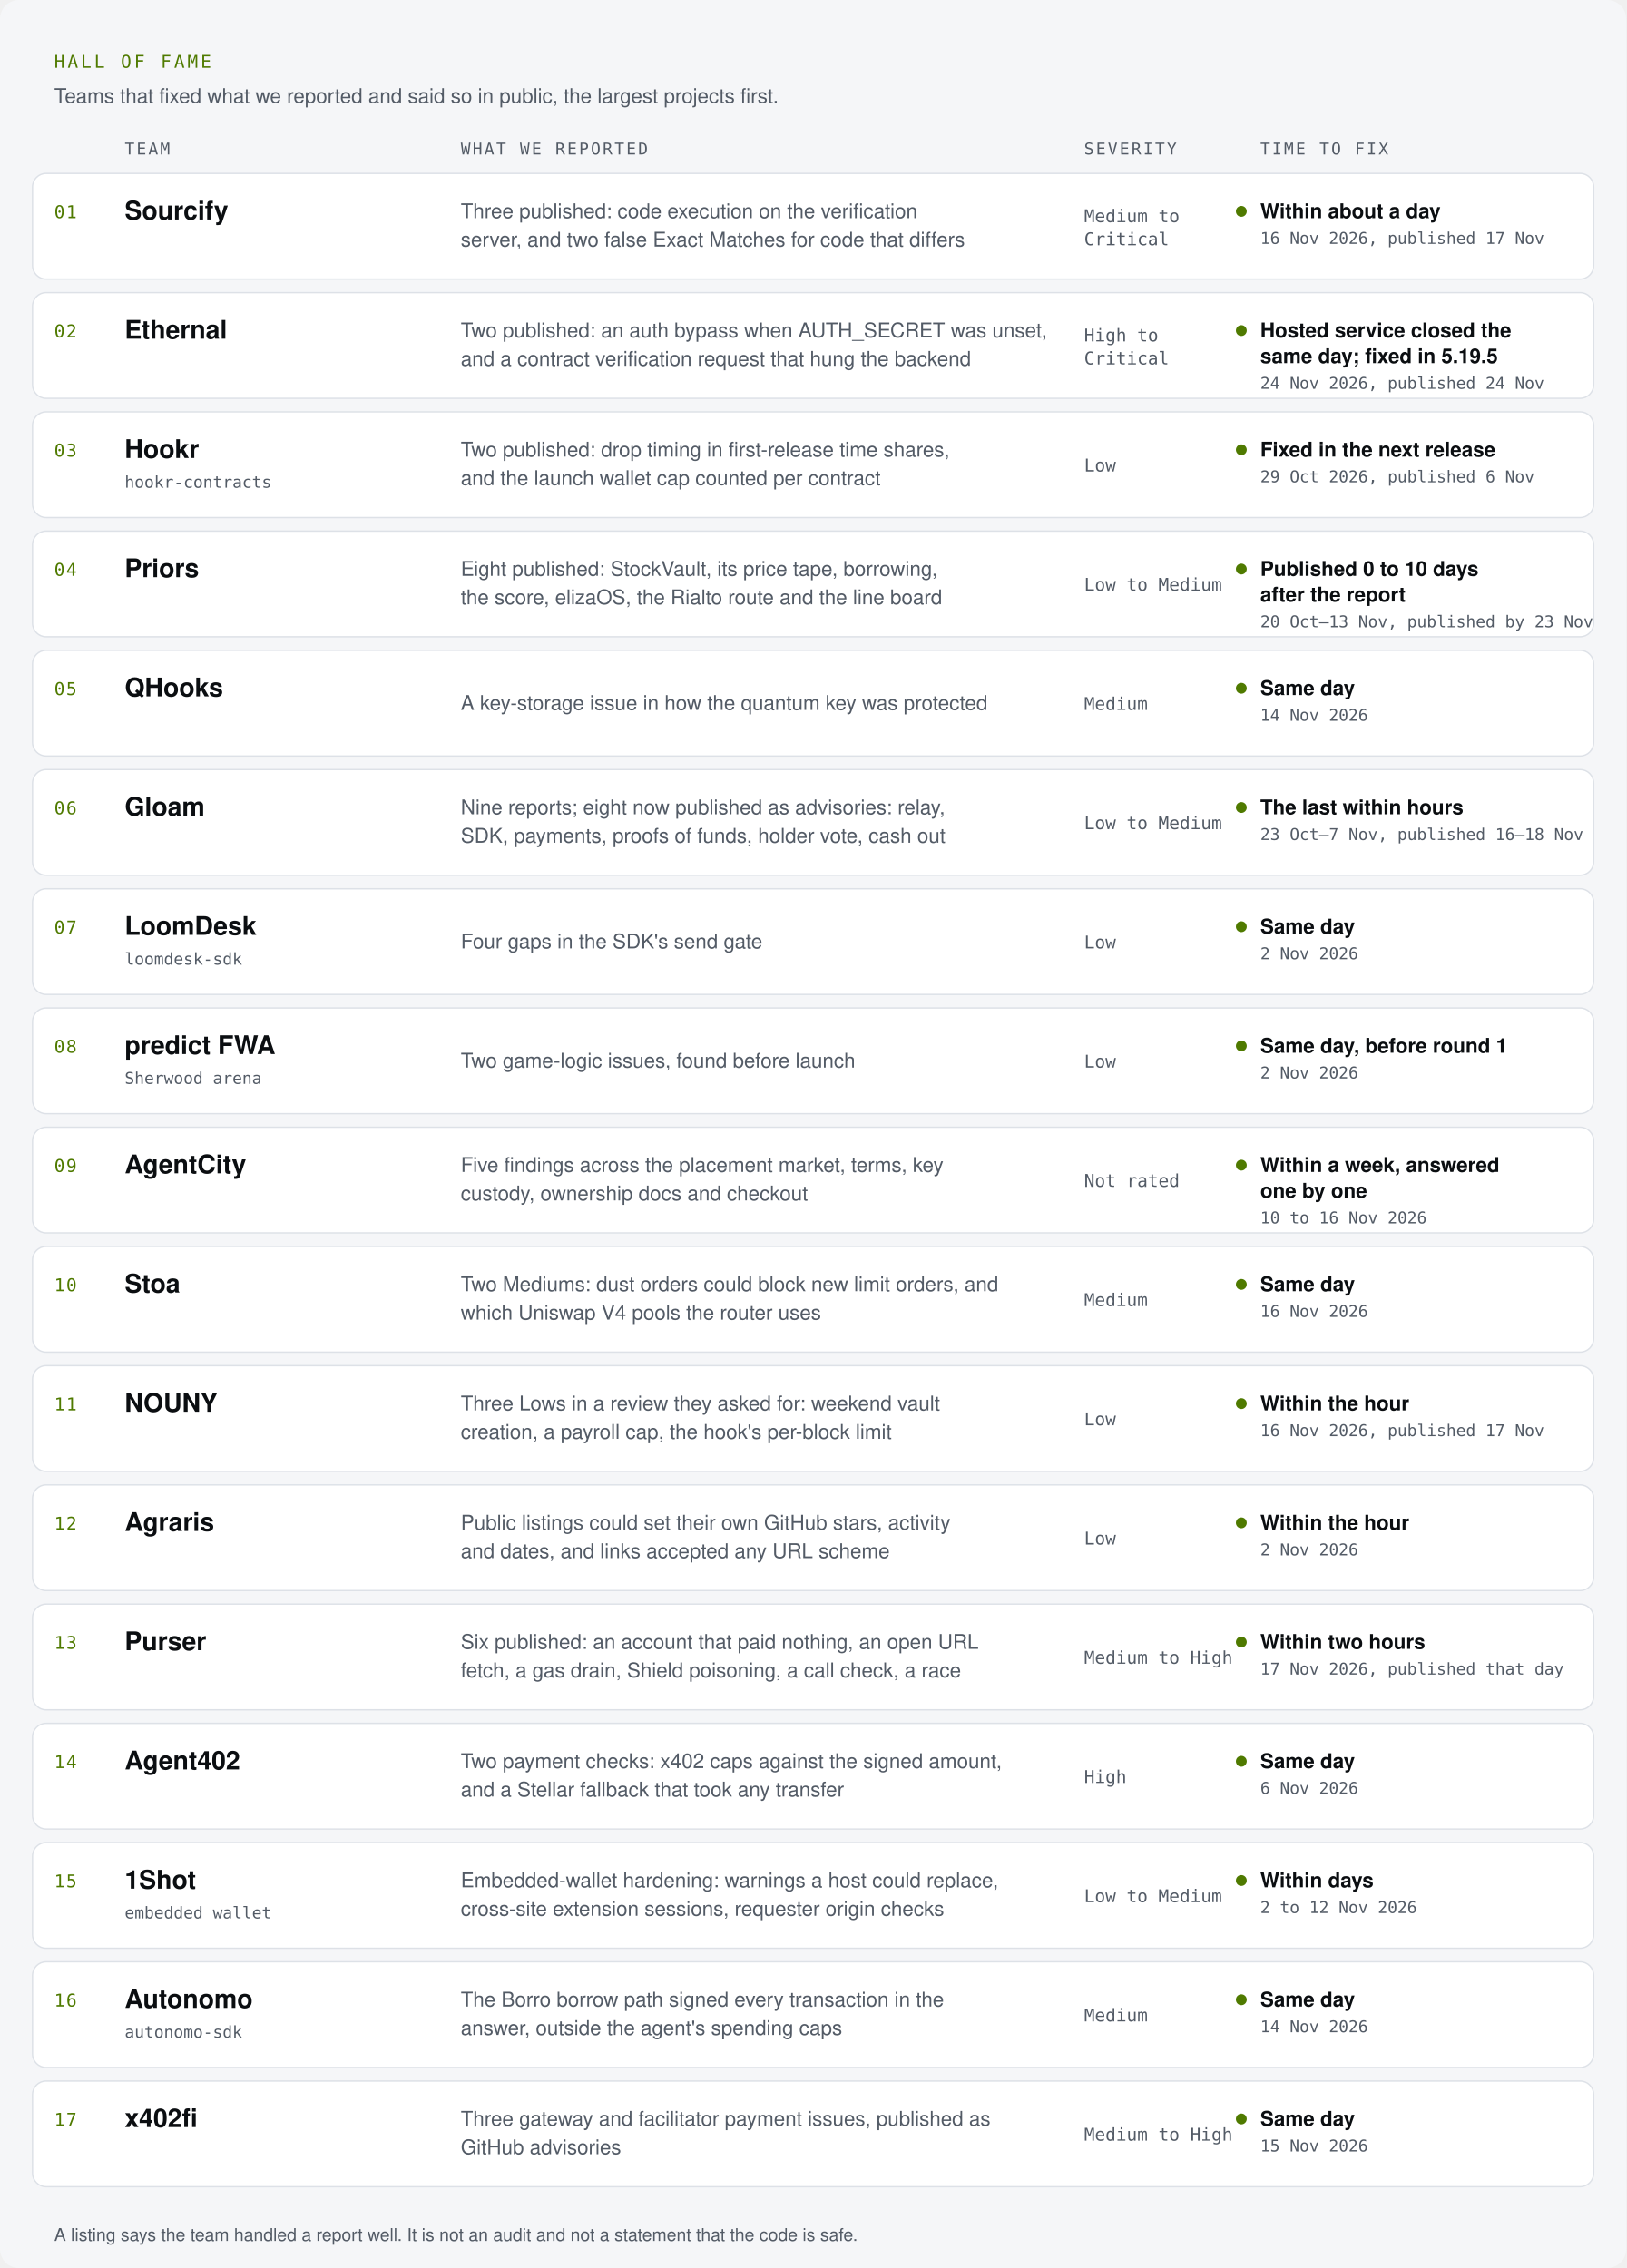
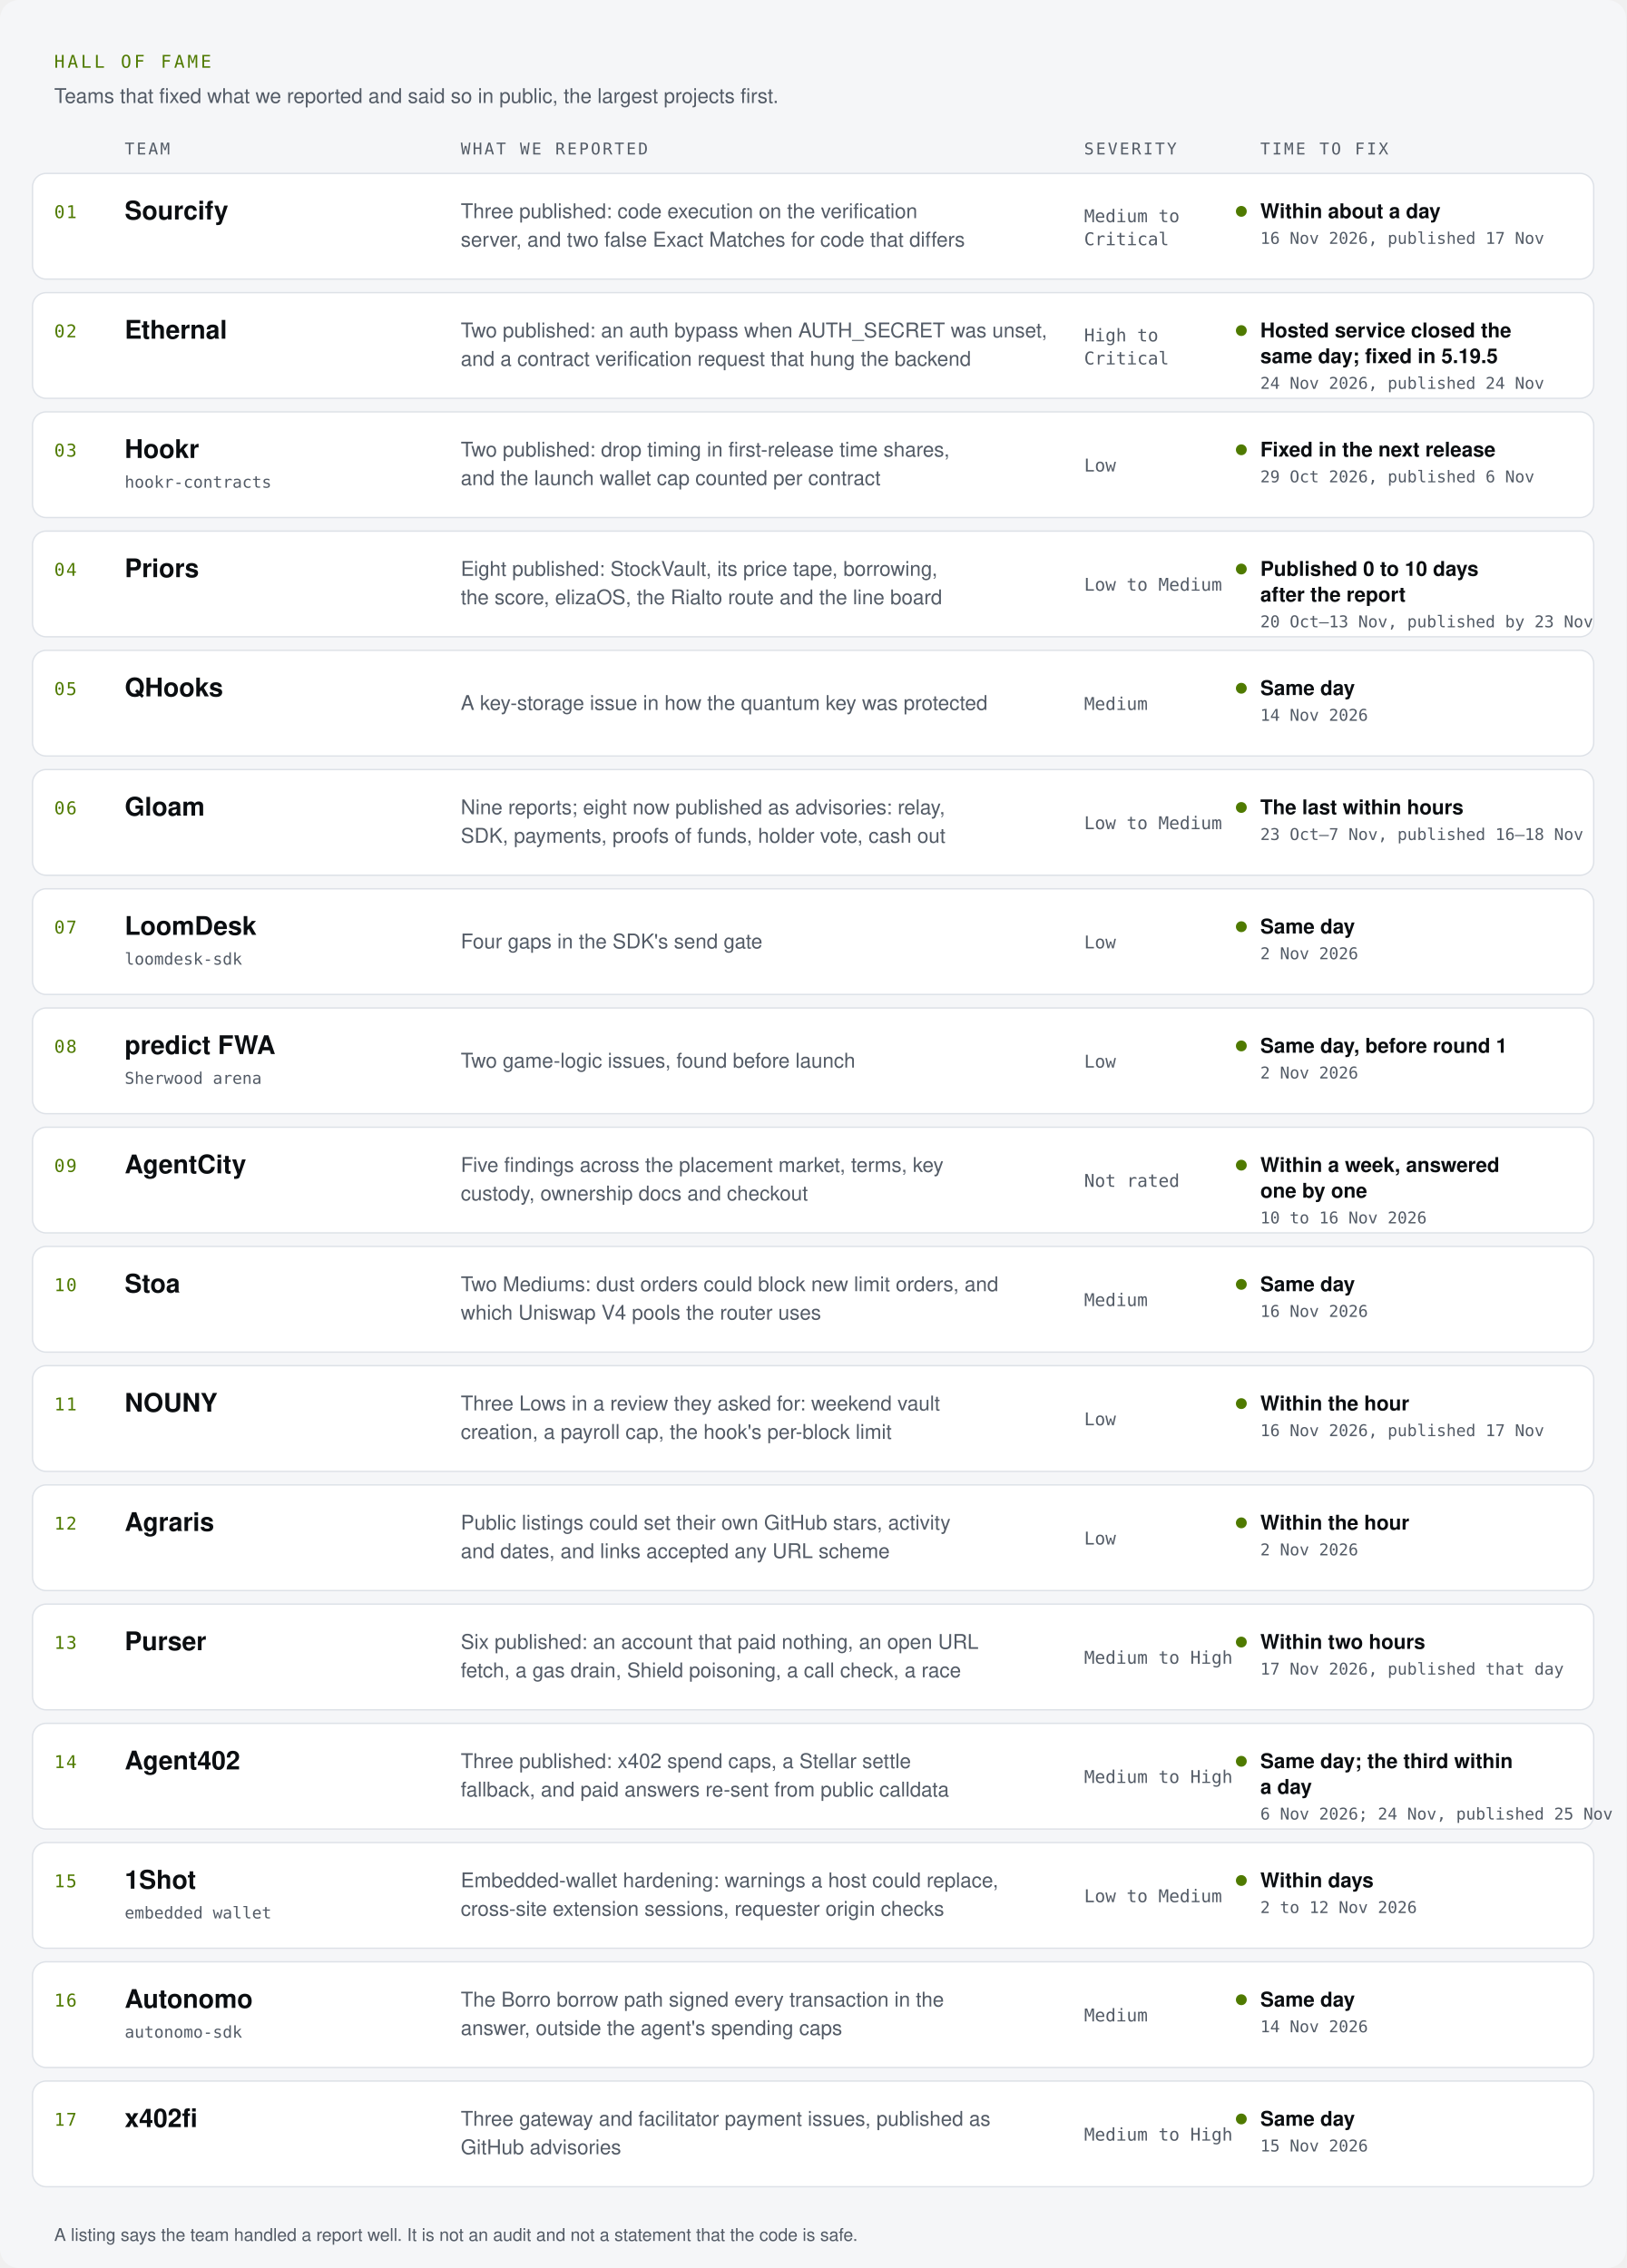
- <svg xmlns="http://www.w3.org/2000/svg" width="1200" height="1674" viewBox="0 0 1200 1674" role="img" aria-label="Hall of fame: Sourcify, within about a day; Ethernal, hosted service closed the same day; fixed in 5.19.5; Hookr, fixed in the next release; Priors, published 0 to 10 days after the report; QHooks, same day; Gloam, the last within hours; LoomDesk, same day; predict FWA, same day, before round 1; AgentCity, within a week, answered one by one; Stoa, same day; NOUNY, within the hour; Agraris, within the hour; Purser, within two hours; Agent402, same day; 1Shot, within days; Autonomo, same day; x402fi, same day">
+ <svg xmlns="http://www.w3.org/2000/svg" width="1200" height="1674" viewBox="0 0 1200 1674" role="img" aria-label="Hall of fame: Sourcify, within about a day; Ethernal, hosted service closed the same day; fixed in 5.19.5; Hookr, fixed in the next release; Priors, published 0 to 10 days after the report; QHooks, same day; Gloam, the last within hours; LoomDesk, same day; predict FWA, same day, before round 1; AgentCity, within a week, answered one by one; Stoa, same day; NOUNY, within the hour; Agraris, within the hour; Purser, within two hours; Agent402, same day; the third within a day; 1Shot, within days; Autonomo, same day; x402fi, same day">
  <style>.p{animation:pulse 3.5s ease-in-out infinite}@keyframes pulse{50%{opacity:.35}}@media (prefers-reduced-motion: reduce){*{animation:none!important}}</style>
  <rect width="1200" height="1674" rx="14" fill="#F5F6F8" />
  <text x="40" y="50" font-family="ui-monospace,SFMono-Regular,'SF Mono',Menlo,Consolas,monospace" font-size="13" letter-spacing="2" fill="#4F7A00">HALL OF FAME</text>
  <text x="40" y="76" font-family="-apple-system,BlinkMacSystemFont,'Segoe UI',Helvetica,Arial,sans-serif" font-size="15" fill="#535B66">Teams that fixed what we reported and said so in public, the largest projects first.</text>
  <text x="92" y="114" font-family="ui-monospace,SFMono-Regular,'SF Mono',Menlo,Consolas,monospace" font-size="12" letter-spacing="1.5" fill="#535B66">TEAM</text>
  <text x="340" y="114" font-family="ui-monospace,SFMono-Regular,'SF Mono',Menlo,Consolas,monospace" font-size="12" letter-spacing="1.5" fill="#535B66">WHAT WE REPORTED</text>
  <text x="800" y="114" font-family="ui-monospace,SFMono-Regular,'SF Mono',Menlo,Consolas,monospace" font-size="12" letter-spacing="1.5" fill="#535B66">SEVERITY</text>
  <text x="930" y="114" font-family="ui-monospace,SFMono-Regular,'SF Mono',Menlo,Consolas,monospace" font-size="12" letter-spacing="1.5" fill="#535B66">TIME TO FIX</text>
  <g>
    <rect x="24" y="128" width="1152" height="78" rx="10" fill="#FFFFFF" stroke="#DDE1E7" />
    <text x="40" y="161" font-family="ui-monospace,SFMono-Regular,'SF Mono',Menlo,Consolas,monospace" font-size="13" letter-spacing="1" fill="#4F7A00">01</text>
    <text x="92" y="162" font-family="-apple-system,BlinkMacSystemFont,'Segoe UI',Helvetica,Arial,sans-serif" font-size="19" font-weight="700" fill="#0B0E11">Sourcify</text>
    <text x="340" y="161" text-anchor="start" font-family="-apple-system,BlinkMacSystemFont,'Segoe UI',Helvetica,Arial,sans-serif" font-size="15" font-weight="400" fill="#535B66">Three published: code execution on the verification</text>
    <text x="340" y="182" text-anchor="start" font-family="-apple-system,BlinkMacSystemFont,'Segoe UI',Helvetica,Arial,sans-serif" font-size="15" font-weight="400" fill="#535B66">server, and two false Exact Matches for code that differs</text>
    <text x="800" y="164" text-anchor="start" font-family="ui-monospace,SFMono-Regular,'SF Mono',Menlo,Consolas,monospace" font-size="13" font-weight="400" fill="#535B66">Medium to</text>
    <text x="800" y="181" text-anchor="start" font-family="ui-monospace,SFMono-Regular,'SF Mono',Menlo,Consolas,monospace" font-size="13" font-weight="400" fill="#535B66">Critical</text>
    <circle class="p" style="animation-delay:-0.0s" cx="916" cy="156" r="4" fill="#4F7A00" />
    <text x="930" y="161" text-anchor="start" font-family="-apple-system,BlinkMacSystemFont,'Segoe UI',Helvetica,Arial,sans-serif" font-size="15" font-weight="600" fill="#0B0E11">Within about a day</text>
    <text x="930" y="180" font-family="ui-monospace,SFMono-Regular,'SF Mono',Menlo,Consolas,monospace" font-size="12" fill="#535B66">16 Nov 2026, published 17 Nov</text>
  </g>
  <g>
    <rect x="24" y="216" width="1152" height="78" rx="10" fill="#FFFFFF" stroke="#DDE1E7" />
    <text x="40" y="249" font-family="ui-monospace,SFMono-Regular,'SF Mono',Menlo,Consolas,monospace" font-size="13" letter-spacing="1" fill="#4F7A00">02</text>
    <text x="92" y="250" font-family="-apple-system,BlinkMacSystemFont,'Segoe UI',Helvetica,Arial,sans-serif" font-size="19" font-weight="700" fill="#0B0E11">Ethernal</text>
    <text x="340" y="249" text-anchor="start" font-family="-apple-system,BlinkMacSystemFont,'Segoe UI',Helvetica,Arial,sans-serif" font-size="15" font-weight="400" fill="#535B66">Two published: an auth bypass when AUTH_SECRET was unset,</text>
    <text x="340" y="270" text-anchor="start" font-family="-apple-system,BlinkMacSystemFont,'Segoe UI',Helvetica,Arial,sans-serif" font-size="15" font-weight="400" fill="#535B66">and a contract verification request that hung the backend</text>
    <text x="800" y="252" text-anchor="start" font-family="ui-monospace,SFMono-Regular,'SF Mono',Menlo,Consolas,monospace" font-size="13" font-weight="400" fill="#535B66">High to</text>
    <text x="800" y="269" text-anchor="start" font-family="ui-monospace,SFMono-Regular,'SF Mono',Menlo,Consolas,monospace" font-size="13" font-weight="400" fill="#535B66">Critical</text>
    <circle class="p" style="animation-delay:-0.7s" cx="916" cy="244" r="4" fill="#4F7A00" />
    <text x="930" y="249" text-anchor="start" font-family="-apple-system,BlinkMacSystemFont,'Segoe UI',Helvetica,Arial,sans-serif" font-size="15" font-weight="600" fill="#0B0E11">Hosted service closed the</text>
    <text x="930" y="268" text-anchor="start" font-family="-apple-system,BlinkMacSystemFont,'Segoe UI',Helvetica,Arial,sans-serif" font-size="15" font-weight="600" fill="#0B0E11">same day; fixed in 5.19.5</text>
    <text x="930" y="287" font-family="ui-monospace,SFMono-Regular,'SF Mono',Menlo,Consolas,monospace" font-size="12" fill="#535B66">24 Nov 2026, published 24 Nov</text>
  </g>
  <g>
    <rect x="24" y="304" width="1152" height="78" rx="10" fill="#FFFFFF" stroke="#DDE1E7" />
    <text x="40" y="337" font-family="ui-monospace,SFMono-Regular,'SF Mono',Menlo,Consolas,monospace" font-size="13" letter-spacing="1" fill="#4F7A00">03</text>
    <text x="92" y="338" font-family="-apple-system,BlinkMacSystemFont,'Segoe UI',Helvetica,Arial,sans-serif" font-size="19" font-weight="700" fill="#0B0E11">Hookr</text>
    <text x="92" y="360" font-family="ui-monospace,SFMono-Regular,'SF Mono',Menlo,Consolas,monospace" font-size="12" fill="#535B66">hookr-contracts</text>
    <text x="340" y="337" text-anchor="start" font-family="-apple-system,BlinkMacSystemFont,'Segoe UI',Helvetica,Arial,sans-serif" font-size="15" font-weight="400" fill="#535B66">Two published: drop timing in first-release time shares,</text>
    <text x="340" y="358" text-anchor="start" font-family="-apple-system,BlinkMacSystemFont,'Segoe UI',Helvetica,Arial,sans-serif" font-size="15" font-weight="400" fill="#535B66">and the launch wallet cap counted per contract</text>
    <text x="800" y="348" text-anchor="start" font-family="ui-monospace,SFMono-Regular,'SF Mono',Menlo,Consolas,monospace" font-size="13" font-weight="400" fill="#535B66">Low</text>
    <circle class="p" style="animation-delay:-1.4s" cx="916" cy="332" r="4" fill="#4F7A00" />
    <text x="930" y="337" text-anchor="start" font-family="-apple-system,BlinkMacSystemFont,'Segoe UI',Helvetica,Arial,sans-serif" font-size="15" font-weight="600" fill="#0B0E11">Fixed in the next release</text>
    <text x="930" y="356" font-family="ui-monospace,SFMono-Regular,'SF Mono',Menlo,Consolas,monospace" font-size="12" fill="#535B66">29 Oct 2026, published 6 Nov</text>
  </g>
  <g>
    <rect x="24" y="392" width="1152" height="78" rx="10" fill="#FFFFFF" stroke="#DDE1E7" />
    <text x="40" y="425" font-family="ui-monospace,SFMono-Regular,'SF Mono',Menlo,Consolas,monospace" font-size="13" letter-spacing="1" fill="#4F7A00">04</text>
    <text x="92" y="426" font-family="-apple-system,BlinkMacSystemFont,'Segoe UI',Helvetica,Arial,sans-serif" font-size="19" font-weight="700" fill="#0B0E11">Priors</text>
    <text x="340" y="425" text-anchor="start" font-family="-apple-system,BlinkMacSystemFont,'Segoe UI',Helvetica,Arial,sans-serif" font-size="15" font-weight="400" fill="#535B66">Eight published: StockVault, its price tape, borrowing,</text>
    <text x="340" y="446" text-anchor="start" font-family="-apple-system,BlinkMacSystemFont,'Segoe UI',Helvetica,Arial,sans-serif" font-size="15" font-weight="400" fill="#535B66">the score, elizaOS, the Rialto route and the line board</text>
    <text x="800" y="436" text-anchor="start" font-family="ui-monospace,SFMono-Regular,'SF Mono',Menlo,Consolas,monospace" font-size="13" font-weight="400" fill="#535B66">Low to Medium</text>
    <circle class="p" style="animation-delay:-2.1s" cx="916" cy="420" r="4" fill="#4F7A00" />
    <text x="930" y="425" text-anchor="start" font-family="-apple-system,BlinkMacSystemFont,'Segoe UI',Helvetica,Arial,sans-serif" font-size="15" font-weight="600" fill="#0B0E11">Published 0 to 10 days</text>
    <text x="930" y="444" text-anchor="start" font-family="-apple-system,BlinkMacSystemFont,'Segoe UI',Helvetica,Arial,sans-serif" font-size="15" font-weight="600" fill="#0B0E11">after the report</text>
    <text x="930" y="463" font-family="ui-monospace,SFMono-Regular,'SF Mono',Menlo,Consolas,monospace" font-size="12" fill="#535B66">20 Oct–13 Nov, published by 23 Nov</text>
  </g>
  <g>
    <rect x="24" y="480" width="1152" height="78" rx="10" fill="#FFFFFF" stroke="#DDE1E7" />
    <text x="40" y="513" font-family="ui-monospace,SFMono-Regular,'SF Mono',Menlo,Consolas,monospace" font-size="13" letter-spacing="1" fill="#4F7A00">05</text>
    <text x="92" y="514" font-family="-apple-system,BlinkMacSystemFont,'Segoe UI',Helvetica,Arial,sans-serif" font-size="19" font-weight="700" fill="#0B0E11">QHooks</text>
    <text x="340" y="524" text-anchor="start" font-family="-apple-system,BlinkMacSystemFont,'Segoe UI',Helvetica,Arial,sans-serif" font-size="15" font-weight="400" fill="#535B66">A key-storage issue in how the quantum key was protected</text>
    <text x="800" y="524" text-anchor="start" font-family="ui-monospace,SFMono-Regular,'SF Mono',Menlo,Consolas,monospace" font-size="13" font-weight="400" fill="#535B66">Medium</text>
    <circle class="p" style="animation-delay:-2.8s" cx="916" cy="508" r="4" fill="#4F7A00" />
    <text x="930" y="513" text-anchor="start" font-family="-apple-system,BlinkMacSystemFont,'Segoe UI',Helvetica,Arial,sans-serif" font-size="15" font-weight="600" fill="#0B0E11">Same day</text>
    <text x="930" y="532" font-family="ui-monospace,SFMono-Regular,'SF Mono',Menlo,Consolas,monospace" font-size="12" fill="#535B66">14 Nov 2026</text>
  </g>
  <g>
    <rect x="24" y="568" width="1152" height="78" rx="10" fill="#FFFFFF" stroke="#DDE1E7" />
    <text x="40" y="601" font-family="ui-monospace,SFMono-Regular,'SF Mono',Menlo,Consolas,monospace" font-size="13" letter-spacing="1" fill="#4F7A00">06</text>
    <text x="92" y="602" font-family="-apple-system,BlinkMacSystemFont,'Segoe UI',Helvetica,Arial,sans-serif" font-size="19" font-weight="700" fill="#0B0E11">Gloam</text>
    <text x="340" y="601" text-anchor="start" font-family="-apple-system,BlinkMacSystemFont,'Segoe UI',Helvetica,Arial,sans-serif" font-size="15" font-weight="400" fill="#535B66">Nine reports; eight now published as advisories: relay,</text>
    <text x="340" y="622" text-anchor="start" font-family="-apple-system,BlinkMacSystemFont,'Segoe UI',Helvetica,Arial,sans-serif" font-size="15" font-weight="400" fill="#535B66">SDK, payments, proofs of funds, holder vote, cash out</text>
    <text x="800" y="612" text-anchor="start" font-family="ui-monospace,SFMono-Regular,'SF Mono',Menlo,Consolas,monospace" font-size="13" font-weight="400" fill="#535B66">Low to Medium</text>
    <circle class="p" style="animation-delay:-3.5s" cx="916" cy="596" r="4" fill="#4F7A00" />
    <text x="930" y="601" text-anchor="start" font-family="-apple-system,BlinkMacSystemFont,'Segoe UI',Helvetica,Arial,sans-serif" font-size="15" font-weight="600" fill="#0B0E11">The last within hours</text>
    <text x="930" y="620" font-family="ui-monospace,SFMono-Regular,'SF Mono',Menlo,Consolas,monospace" font-size="12" fill="#535B66">23 Oct–7 Nov, published 16–18 Nov</text>
  </g>
  <g>
    <rect x="24" y="656" width="1152" height="78" rx="10" fill="#FFFFFF" stroke="#DDE1E7" />
    <text x="40" y="689" font-family="ui-monospace,SFMono-Regular,'SF Mono',Menlo,Consolas,monospace" font-size="13" letter-spacing="1" fill="#4F7A00">07</text>
    <text x="92" y="690" font-family="-apple-system,BlinkMacSystemFont,'Segoe UI',Helvetica,Arial,sans-serif" font-size="19" font-weight="700" fill="#0B0E11">LoomDesk</text>
    <text x="92" y="712" font-family="ui-monospace,SFMono-Regular,'SF Mono',Menlo,Consolas,monospace" font-size="12" fill="#535B66">loomdesk-sdk</text>
    <text x="340" y="700" text-anchor="start" font-family="-apple-system,BlinkMacSystemFont,'Segoe UI',Helvetica,Arial,sans-serif" font-size="15" font-weight="400" fill="#535B66">Four gaps in the SDK's send gate</text>
    <text x="800" y="700" text-anchor="start" font-family="ui-monospace,SFMono-Regular,'SF Mono',Menlo,Consolas,monospace" font-size="13" font-weight="400" fill="#535B66">Low</text>
    <circle class="p" style="animation-delay:-4.2s" cx="916" cy="684" r="4" fill="#4F7A00" />
    <text x="930" y="689" text-anchor="start" font-family="-apple-system,BlinkMacSystemFont,'Segoe UI',Helvetica,Arial,sans-serif" font-size="15" font-weight="600" fill="#0B0E11">Same day</text>
    <text x="930" y="708" font-family="ui-monospace,SFMono-Regular,'SF Mono',Menlo,Consolas,monospace" font-size="12" fill="#535B66">2 Nov 2026</text>
  </g>
  <g>
    <rect x="24" y="744" width="1152" height="78" rx="10" fill="#FFFFFF" stroke="#DDE1E7" />
    <text x="40" y="777" font-family="ui-monospace,SFMono-Regular,'SF Mono',Menlo,Consolas,monospace" font-size="13" letter-spacing="1" fill="#4F7A00">08</text>
    <text x="92" y="778" font-family="-apple-system,BlinkMacSystemFont,'Segoe UI',Helvetica,Arial,sans-serif" font-size="19" font-weight="700" fill="#0B0E11">predict FWA</text>
    <text x="92" y="800" font-family="ui-monospace,SFMono-Regular,'SF Mono',Menlo,Consolas,monospace" font-size="12" fill="#535B66">Sherwood arena</text>
    <text x="340" y="788" text-anchor="start" font-family="-apple-system,BlinkMacSystemFont,'Segoe UI',Helvetica,Arial,sans-serif" font-size="15" font-weight="400" fill="#535B66">Two game-logic issues, found before launch</text>
    <text x="800" y="788" text-anchor="start" font-family="ui-monospace,SFMono-Regular,'SF Mono',Menlo,Consolas,monospace" font-size="13" font-weight="400" fill="#535B66">Low</text>
    <circle class="p" style="animation-delay:-4.9s" cx="916" cy="772" r="4" fill="#4F7A00" />
    <text x="930" y="777" text-anchor="start" font-family="-apple-system,BlinkMacSystemFont,'Segoe UI',Helvetica,Arial,sans-serif" font-size="15" font-weight="600" fill="#0B0E11">Same day, before round 1</text>
    <text x="930" y="796" font-family="ui-monospace,SFMono-Regular,'SF Mono',Menlo,Consolas,monospace" font-size="12" fill="#535B66">2 Nov 2026</text>
  </g>
  <g>
    <rect x="24" y="832" width="1152" height="78" rx="10" fill="#FFFFFF" stroke="#DDE1E7" />
    <text x="40" y="865" font-family="ui-monospace,SFMono-Regular,'SF Mono',Menlo,Consolas,monospace" font-size="13" letter-spacing="1" fill="#4F7A00">09</text>
    <text x="92" y="866" font-family="-apple-system,BlinkMacSystemFont,'Segoe UI',Helvetica,Arial,sans-serif" font-size="19" font-weight="700" fill="#0B0E11">AgentCity</text>
    <text x="340" y="865" text-anchor="start" font-family="-apple-system,BlinkMacSystemFont,'Segoe UI',Helvetica,Arial,sans-serif" font-size="15" font-weight="400" fill="#535B66">Five findings across the placement market, terms, key</text>
    <text x="340" y="886" text-anchor="start" font-family="-apple-system,BlinkMacSystemFont,'Segoe UI',Helvetica,Arial,sans-serif" font-size="15" font-weight="400" fill="#535B66">custody, ownership docs and checkout</text>
    <text x="800" y="876" text-anchor="start" font-family="ui-monospace,SFMono-Regular,'SF Mono',Menlo,Consolas,monospace" font-size="13" font-weight="400" fill="#535B66">Not rated</text>
    <circle class="p" style="animation-delay:-5.6s" cx="916" cy="860" r="4" fill="#4F7A00" />
    <text x="930" y="865" text-anchor="start" font-family="-apple-system,BlinkMacSystemFont,'Segoe UI',Helvetica,Arial,sans-serif" font-size="15" font-weight="600" fill="#0B0E11">Within a week, answered</text>
    <text x="930" y="884" text-anchor="start" font-family="-apple-system,BlinkMacSystemFont,'Segoe UI',Helvetica,Arial,sans-serif" font-size="15" font-weight="600" fill="#0B0E11">one by one</text>
    <text x="930" y="903" font-family="ui-monospace,SFMono-Regular,'SF Mono',Menlo,Consolas,monospace" font-size="12" fill="#535B66">10 to 16 Nov 2026</text>
  </g>
  <g>
    <rect x="24" y="920" width="1152" height="78" rx="10" fill="#FFFFFF" stroke="#DDE1E7" />
    <text x="40" y="953" font-family="ui-monospace,SFMono-Regular,'SF Mono',Menlo,Consolas,monospace" font-size="13" letter-spacing="1" fill="#4F7A00">10</text>
    <text x="92" y="954" font-family="-apple-system,BlinkMacSystemFont,'Segoe UI',Helvetica,Arial,sans-serif" font-size="19" font-weight="700" fill="#0B0E11">Stoa</text>
    <text x="340" y="953" text-anchor="start" font-family="-apple-system,BlinkMacSystemFont,'Segoe UI',Helvetica,Arial,sans-serif" font-size="15" font-weight="400" fill="#535B66">Two Mediums: dust orders could block new limit orders, and</text>
    <text x="340" y="974" text-anchor="start" font-family="-apple-system,BlinkMacSystemFont,'Segoe UI',Helvetica,Arial,sans-serif" font-size="15" font-weight="400" fill="#535B66">which Uniswap V4 pools the router uses</text>
    <text x="800" y="964" text-anchor="start" font-family="ui-monospace,SFMono-Regular,'SF Mono',Menlo,Consolas,monospace" font-size="13" font-weight="400" fill="#535B66">Medium</text>
    <circle class="p" style="animation-delay:-6.3s" cx="916" cy="948" r="4" fill="#4F7A00" />
    <text x="930" y="953" text-anchor="start" font-family="-apple-system,BlinkMacSystemFont,'Segoe UI',Helvetica,Arial,sans-serif" font-size="15" font-weight="600" fill="#0B0E11">Same day</text>
    <text x="930" y="972" font-family="ui-monospace,SFMono-Regular,'SF Mono',Menlo,Consolas,monospace" font-size="12" fill="#535B66">16 Nov 2026</text>
  </g>
  <g>
    <rect x="24" y="1008" width="1152" height="78" rx="10" fill="#FFFFFF" stroke="#DDE1E7" />
    <text x="40" y="1041" font-family="ui-monospace,SFMono-Regular,'SF Mono',Menlo,Consolas,monospace" font-size="13" letter-spacing="1" fill="#4F7A00">11</text>
    <text x="92" y="1042" font-family="-apple-system,BlinkMacSystemFont,'Segoe UI',Helvetica,Arial,sans-serif" font-size="19" font-weight="700" fill="#0B0E11">NOUNY</text>
    <text x="340" y="1041" text-anchor="start" font-family="-apple-system,BlinkMacSystemFont,'Segoe UI',Helvetica,Arial,sans-serif" font-size="15" font-weight="400" fill="#535B66">Three Lows in a review they asked for: weekend vault</text>
    <text x="340" y="1062" text-anchor="start" font-family="-apple-system,BlinkMacSystemFont,'Segoe UI',Helvetica,Arial,sans-serif" font-size="15" font-weight="400" fill="#535B66">creation, a payroll cap, the hook's per-block limit</text>
    <text x="800" y="1052" text-anchor="start" font-family="ui-monospace,SFMono-Regular,'SF Mono',Menlo,Consolas,monospace" font-size="13" font-weight="400" fill="#535B66">Low</text>
    <circle class="p" style="animation-delay:-7.0s" cx="916" cy="1036" r="4" fill="#4F7A00" />
    <text x="930" y="1041" text-anchor="start" font-family="-apple-system,BlinkMacSystemFont,'Segoe UI',Helvetica,Arial,sans-serif" font-size="15" font-weight="600" fill="#0B0E11">Within the hour</text>
    <text x="930" y="1060" font-family="ui-monospace,SFMono-Regular,'SF Mono',Menlo,Consolas,monospace" font-size="12" fill="#535B66">16 Nov 2026, published 17 Nov</text>
  </g>
  <g>
    <rect x="24" y="1096" width="1152" height="78" rx="10" fill="#FFFFFF" stroke="#DDE1E7" />
    <text x="40" y="1129" font-family="ui-monospace,SFMono-Regular,'SF Mono',Menlo,Consolas,monospace" font-size="13" letter-spacing="1" fill="#4F7A00">12</text>
    <text x="92" y="1130" font-family="-apple-system,BlinkMacSystemFont,'Segoe UI',Helvetica,Arial,sans-serif" font-size="19" font-weight="700" fill="#0B0E11">Agraris</text>
    <text x="340" y="1129" text-anchor="start" font-family="-apple-system,BlinkMacSystemFont,'Segoe UI',Helvetica,Arial,sans-serif" font-size="15" font-weight="400" fill="#535B66">Public listings could set their own GitHub stars, activity</text>
    <text x="340" y="1150" text-anchor="start" font-family="-apple-system,BlinkMacSystemFont,'Segoe UI',Helvetica,Arial,sans-serif" font-size="15" font-weight="400" fill="#535B66">and dates, and links accepted any URL scheme</text>
    <text x="800" y="1140" text-anchor="start" font-family="ui-monospace,SFMono-Regular,'SF Mono',Menlo,Consolas,monospace" font-size="13" font-weight="400" fill="#535B66">Low</text>
    <circle class="p" style="animation-delay:-7.7s" cx="916" cy="1124" r="4" fill="#4F7A00" />
    <text x="930" y="1129" text-anchor="start" font-family="-apple-system,BlinkMacSystemFont,'Segoe UI',Helvetica,Arial,sans-serif" font-size="15" font-weight="600" fill="#0B0E11">Within the hour</text>
    <text x="930" y="1148" font-family="ui-monospace,SFMono-Regular,'SF Mono',Menlo,Consolas,monospace" font-size="12" fill="#535B66">2 Nov 2026</text>
  </g>
  <g>
    <rect x="24" y="1184" width="1152" height="78" rx="10" fill="#FFFFFF" stroke="#DDE1E7" />
    <text x="40" y="1217" font-family="ui-monospace,SFMono-Regular,'SF Mono',Menlo,Consolas,monospace" font-size="13" letter-spacing="1" fill="#4F7A00">13</text>
    <text x="92" y="1218" font-family="-apple-system,BlinkMacSystemFont,'Segoe UI',Helvetica,Arial,sans-serif" font-size="19" font-weight="700" fill="#0B0E11">Purser</text>
    <text x="340" y="1217" text-anchor="start" font-family="-apple-system,BlinkMacSystemFont,'Segoe UI',Helvetica,Arial,sans-serif" font-size="15" font-weight="400" fill="#535B66">Six published: an account that paid nothing, an open URL</text>
    <text x="340" y="1238" text-anchor="start" font-family="-apple-system,BlinkMacSystemFont,'Segoe UI',Helvetica,Arial,sans-serif" font-size="15" font-weight="400" fill="#535B66">fetch, a gas drain, Shield poisoning, a call check, a race</text>
    <text x="800" y="1228" text-anchor="start" font-family="ui-monospace,SFMono-Regular,'SF Mono',Menlo,Consolas,monospace" font-size="13" font-weight="400" fill="#535B66">Medium to High</text>
    <circle class="p" style="animation-delay:-8.4s" cx="916" cy="1212" r="4" fill="#4F7A00" />
    <text x="930" y="1217" text-anchor="start" font-family="-apple-system,BlinkMacSystemFont,'Segoe UI',Helvetica,Arial,sans-serif" font-size="15" font-weight="600" fill="#0B0E11">Within two hours</text>
    <text x="930" y="1236" font-family="ui-monospace,SFMono-Regular,'SF Mono',Menlo,Consolas,monospace" font-size="12" fill="#535B66">17 Nov 2026, published that day</text>
  </g>
  <g>
    <rect x="24" y="1272" width="1152" height="78" rx="10" fill="#FFFFFF" stroke="#DDE1E7" />
    <text x="40" y="1305" font-family="ui-monospace,SFMono-Regular,'SF Mono',Menlo,Consolas,monospace" font-size="13" letter-spacing="1" fill="#4F7A00">14</text>
    <text x="92" y="1306" font-family="-apple-system,BlinkMacSystemFont,'Segoe UI',Helvetica,Arial,sans-serif" font-size="19" font-weight="700" fill="#0B0E11">Agent402</text>
-     <text x="340" y="1305" text-anchor="start" font-family="-apple-system,BlinkMacSystemFont,'Segoe UI',Helvetica,Arial,sans-serif" font-size="15" font-weight="400" fill="#535B66">Two payment checks: x402 caps against the signed amount,</text>
-     <text x="340" y="1326" text-anchor="start" font-family="-apple-system,BlinkMacSystemFont,'Segoe UI',Helvetica,Arial,sans-serif" font-size="15" font-weight="400" fill="#535B66">and a Stellar fallback that took any transfer</text>
-     <text x="800" y="1316" text-anchor="start" font-family="ui-monospace,SFMono-Regular,'SF Mono',Menlo,Consolas,monospace" font-size="13" font-weight="400" fill="#535B66">High</text>
+     <text x="340" y="1305" text-anchor="start" font-family="-apple-system,BlinkMacSystemFont,'Segoe UI',Helvetica,Arial,sans-serif" font-size="15" font-weight="400" fill="#535B66">Three published: x402 spend caps, a Stellar settle</text>
+     <text x="340" y="1326" text-anchor="start" font-family="-apple-system,BlinkMacSystemFont,'Segoe UI',Helvetica,Arial,sans-serif" font-size="15" font-weight="400" fill="#535B66">fallback, and paid answers re-sent from public calldata</text>
+     <text x="800" y="1316" text-anchor="start" font-family="ui-monospace,SFMono-Regular,'SF Mono',Menlo,Consolas,monospace" font-size="13" font-weight="400" fill="#535B66">Medium to High</text>
    <circle class="p" style="animation-delay:-9.1s" cx="916" cy="1300" r="4" fill="#4F7A00" />
-     <text x="930" y="1305" text-anchor="start" font-family="-apple-system,BlinkMacSystemFont,'Segoe UI',Helvetica,Arial,sans-serif" font-size="15" font-weight="600" fill="#0B0E11">Same day</text>
-     <text x="930" y="1324" font-family="ui-monospace,SFMono-Regular,'SF Mono',Menlo,Consolas,monospace" font-size="12" fill="#535B66">6 Nov 2026</text>
+     <text x="930" y="1305" text-anchor="start" font-family="-apple-system,BlinkMacSystemFont,'Segoe UI',Helvetica,Arial,sans-serif" font-size="15" font-weight="600" fill="#0B0E11">Same day; the third within</text>
+     <text x="930" y="1324" text-anchor="start" font-family="-apple-system,BlinkMacSystemFont,'Segoe UI',Helvetica,Arial,sans-serif" font-size="15" font-weight="600" fill="#0B0E11">a day</text>
+     <text x="930" y="1343" font-family="ui-monospace,SFMono-Regular,'SF Mono',Menlo,Consolas,monospace" font-size="12" fill="#535B66">6 Nov 2026; 24 Nov, published 25 Nov</text>
  </g>
  <g>
    <rect x="24" y="1360" width="1152" height="78" rx="10" fill="#FFFFFF" stroke="#DDE1E7" />
    <text x="40" y="1393" font-family="ui-monospace,SFMono-Regular,'SF Mono',Menlo,Consolas,monospace" font-size="13" letter-spacing="1" fill="#4F7A00">15</text>
    <text x="92" y="1394" font-family="-apple-system,BlinkMacSystemFont,'Segoe UI',Helvetica,Arial,sans-serif" font-size="19" font-weight="700" fill="#0B0E11">1Shot</text>
    <text x="92" y="1416" font-family="ui-monospace,SFMono-Regular,'SF Mono',Menlo,Consolas,monospace" font-size="12" fill="#535B66">embedded wallet</text>
    <text x="340" y="1393" text-anchor="start" font-family="-apple-system,BlinkMacSystemFont,'Segoe UI',Helvetica,Arial,sans-serif" font-size="15" font-weight="400" fill="#535B66">Embedded-wallet hardening: warnings a host could replace,</text>
    <text x="340" y="1414" text-anchor="start" font-family="-apple-system,BlinkMacSystemFont,'Segoe UI',Helvetica,Arial,sans-serif" font-size="15" font-weight="400" fill="#535B66">cross-site extension sessions, requester origin checks</text>
    <text x="800" y="1404" text-anchor="start" font-family="ui-monospace,SFMono-Regular,'SF Mono',Menlo,Consolas,monospace" font-size="13" font-weight="400" fill="#535B66">Low to Medium</text>
    <circle class="p" style="animation-delay:-9.8s" cx="916" cy="1388" r="4" fill="#4F7A00" />
    <text x="930" y="1393" text-anchor="start" font-family="-apple-system,BlinkMacSystemFont,'Segoe UI',Helvetica,Arial,sans-serif" font-size="15" font-weight="600" fill="#0B0E11">Within days</text>
    <text x="930" y="1412" font-family="ui-monospace,SFMono-Regular,'SF Mono',Menlo,Consolas,monospace" font-size="12" fill="#535B66">2 to 12 Nov 2026</text>
  </g>
  <g>
    <rect x="24" y="1448" width="1152" height="78" rx="10" fill="#FFFFFF" stroke="#DDE1E7" />
    <text x="40" y="1481" font-family="ui-monospace,SFMono-Regular,'SF Mono',Menlo,Consolas,monospace" font-size="13" letter-spacing="1" fill="#4F7A00">16</text>
    <text x="92" y="1482" font-family="-apple-system,BlinkMacSystemFont,'Segoe UI',Helvetica,Arial,sans-serif" font-size="19" font-weight="700" fill="#0B0E11">Autonomo</text>
    <text x="92" y="1504" font-family="ui-monospace,SFMono-Regular,'SF Mono',Menlo,Consolas,monospace" font-size="12" fill="#535B66">autonomo-sdk</text>
    <text x="340" y="1481" text-anchor="start" font-family="-apple-system,BlinkMacSystemFont,'Segoe UI',Helvetica,Arial,sans-serif" font-size="15" font-weight="400" fill="#535B66">The Borro borrow path signed every transaction in the</text>
    <text x="340" y="1502" text-anchor="start" font-family="-apple-system,BlinkMacSystemFont,'Segoe UI',Helvetica,Arial,sans-serif" font-size="15" font-weight="400" fill="#535B66">answer, outside the agent's spending caps</text>
    <text x="800" y="1492" text-anchor="start" font-family="ui-monospace,SFMono-Regular,'SF Mono',Menlo,Consolas,monospace" font-size="13" font-weight="400" fill="#535B66">Medium</text>
    <circle class="p" style="animation-delay:-10.5s" cx="916" cy="1476" r="4" fill="#4F7A00" />
    <text x="930" y="1481" text-anchor="start" font-family="-apple-system,BlinkMacSystemFont,'Segoe UI',Helvetica,Arial,sans-serif" font-size="15" font-weight="600" fill="#0B0E11">Same day</text>
    <text x="930" y="1500" font-family="ui-monospace,SFMono-Regular,'SF Mono',Menlo,Consolas,monospace" font-size="12" fill="#535B66">14 Nov 2026</text>
  </g>
  <g>
    <rect x="24" y="1536" width="1152" height="78" rx="10" fill="#FFFFFF" stroke="#DDE1E7" />
    <text x="40" y="1569" font-family="ui-monospace,SFMono-Regular,'SF Mono',Menlo,Consolas,monospace" font-size="13" letter-spacing="1" fill="#4F7A00">17</text>
    <text x="92" y="1570" font-family="-apple-system,BlinkMacSystemFont,'Segoe UI',Helvetica,Arial,sans-serif" font-size="19" font-weight="700" fill="#0B0E11">x402fi</text>
    <text x="340" y="1569" text-anchor="start" font-family="-apple-system,BlinkMacSystemFont,'Segoe UI',Helvetica,Arial,sans-serif" font-size="15" font-weight="400" fill="#535B66">Three gateway and facilitator payment issues, published as</text>
    <text x="340" y="1590" text-anchor="start" font-family="-apple-system,BlinkMacSystemFont,'Segoe UI',Helvetica,Arial,sans-serif" font-size="15" font-weight="400" fill="#535B66">GitHub advisories</text>
    <text x="800" y="1580" text-anchor="start" font-family="ui-monospace,SFMono-Regular,'SF Mono',Menlo,Consolas,monospace" font-size="13" font-weight="400" fill="#535B66">Medium to High</text>
    <circle class="p" style="animation-delay:-11.2s" cx="916" cy="1564" r="4" fill="#4F7A00" />
    <text x="930" y="1569" text-anchor="start" font-family="-apple-system,BlinkMacSystemFont,'Segoe UI',Helvetica,Arial,sans-serif" font-size="15" font-weight="600" fill="#0B0E11">Same day</text>
    <text x="930" y="1588" font-family="ui-monospace,SFMono-Regular,'SF Mono',Menlo,Consolas,monospace" font-size="12" fill="#535B66">15 Nov 2026</text>
  </g>
  <text x="40" y="1654" font-family="-apple-system,BlinkMacSystemFont,'Segoe UI',Helvetica,Arial,sans-serif" font-size="13" fill="#535B66">A listing says the team handled a report well. It is not an audit and not a statement that the code is safe.</text>
</svg>
